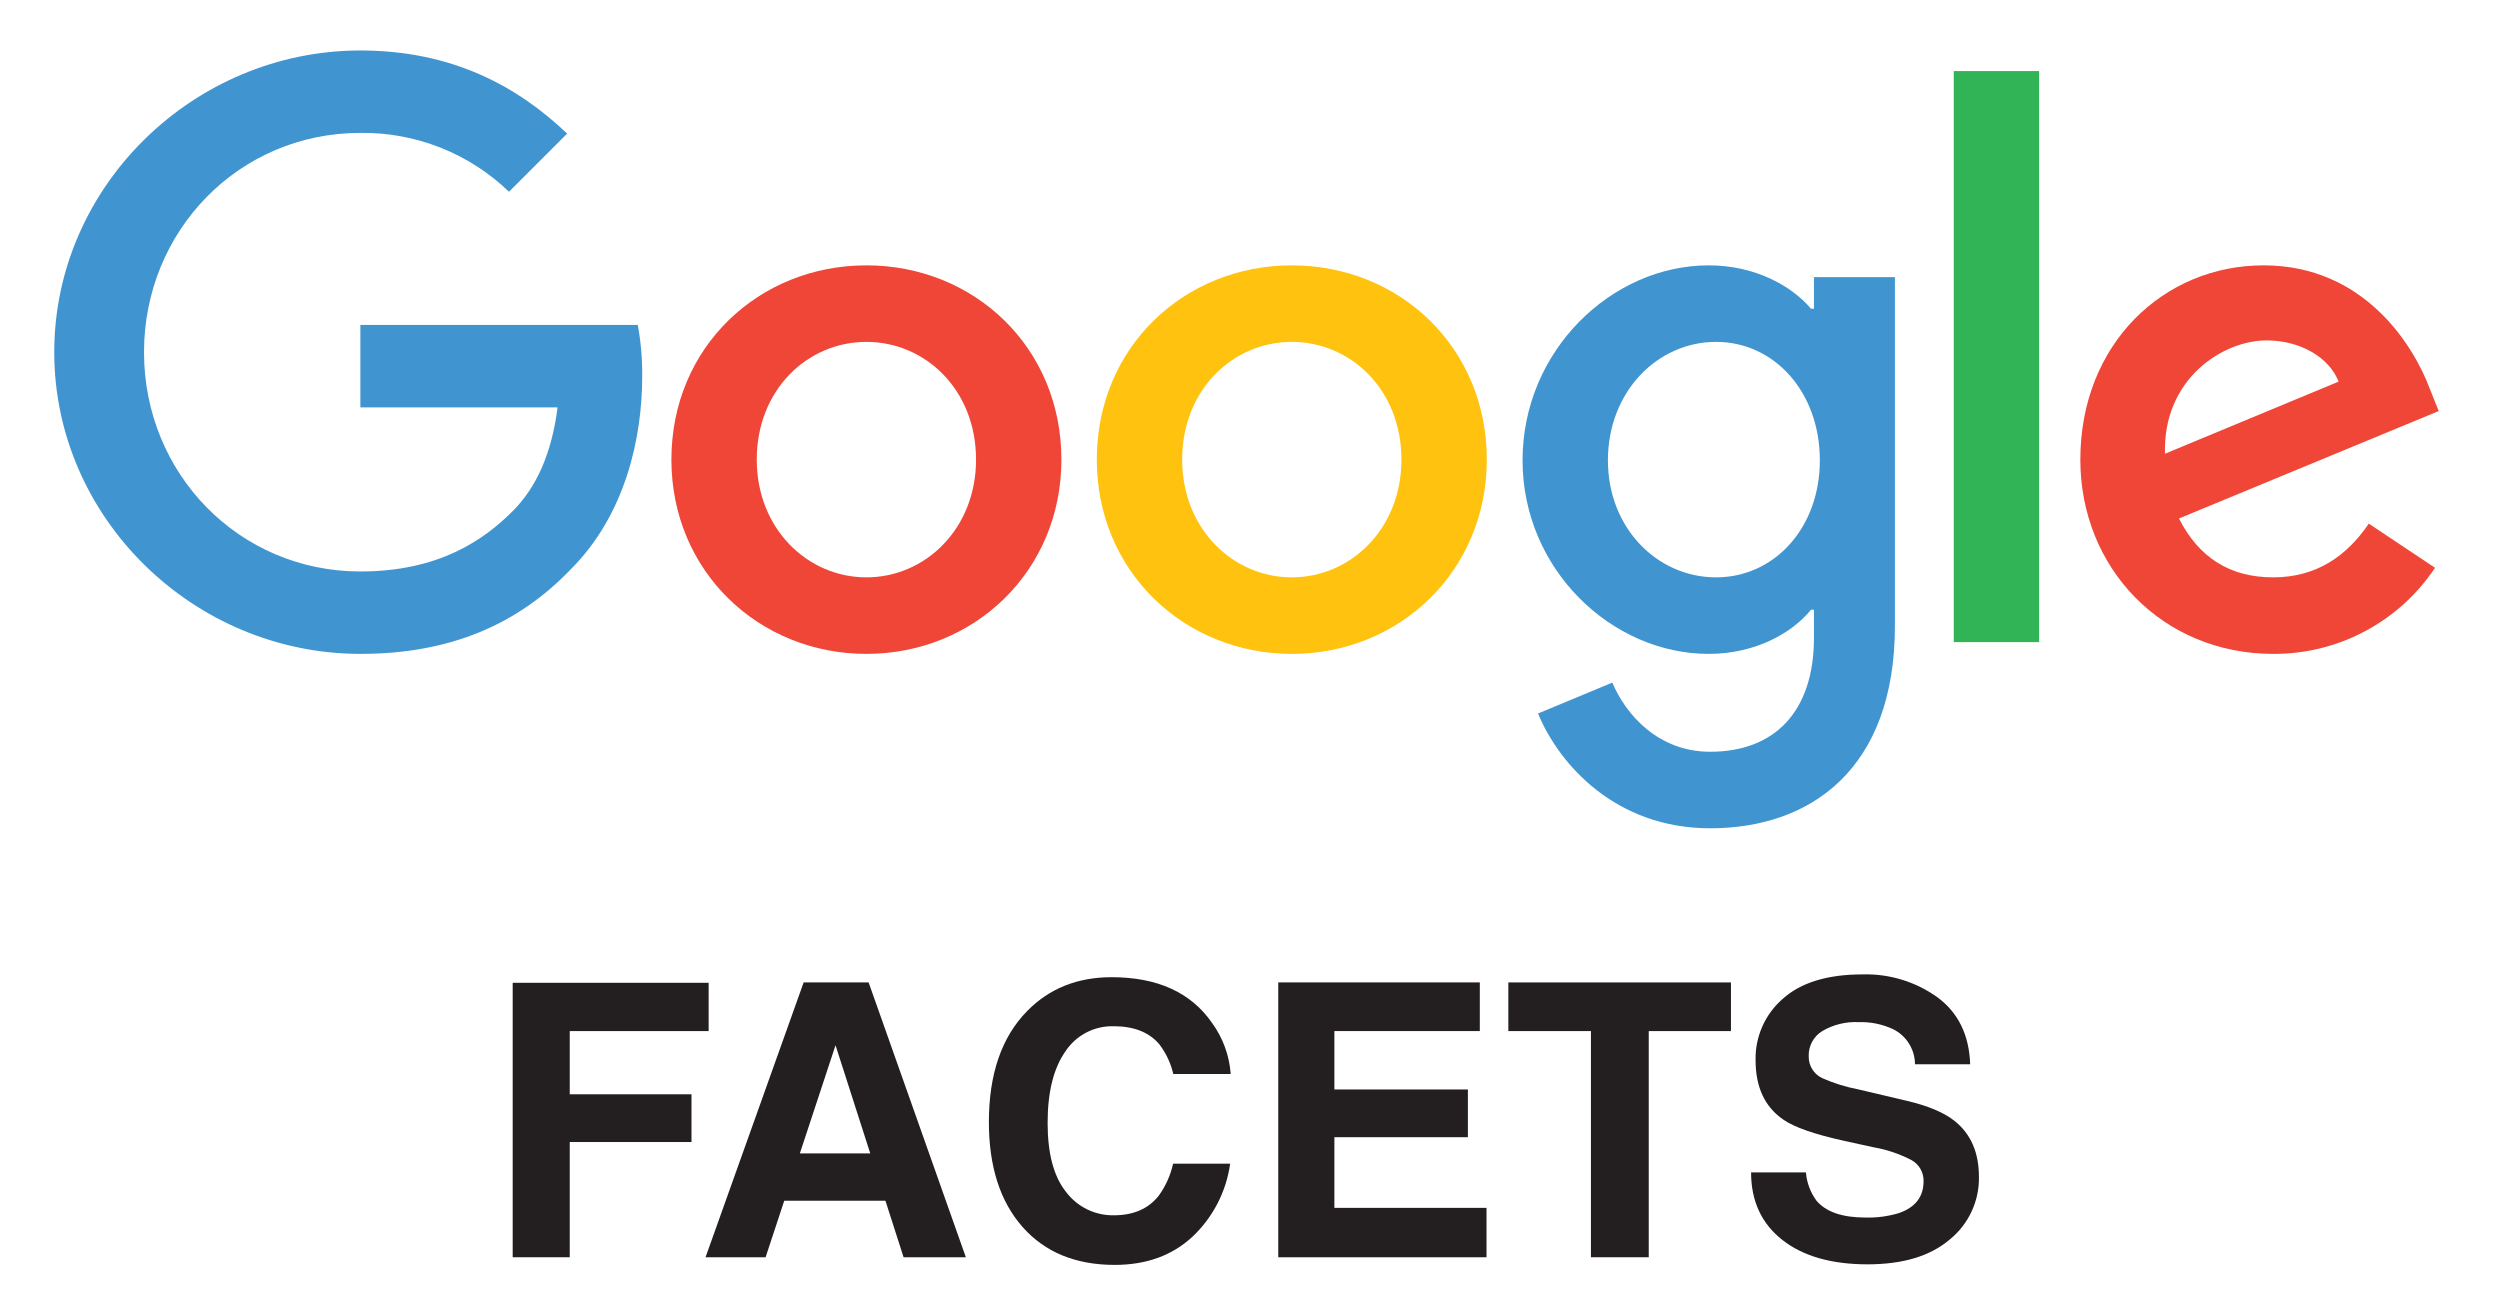
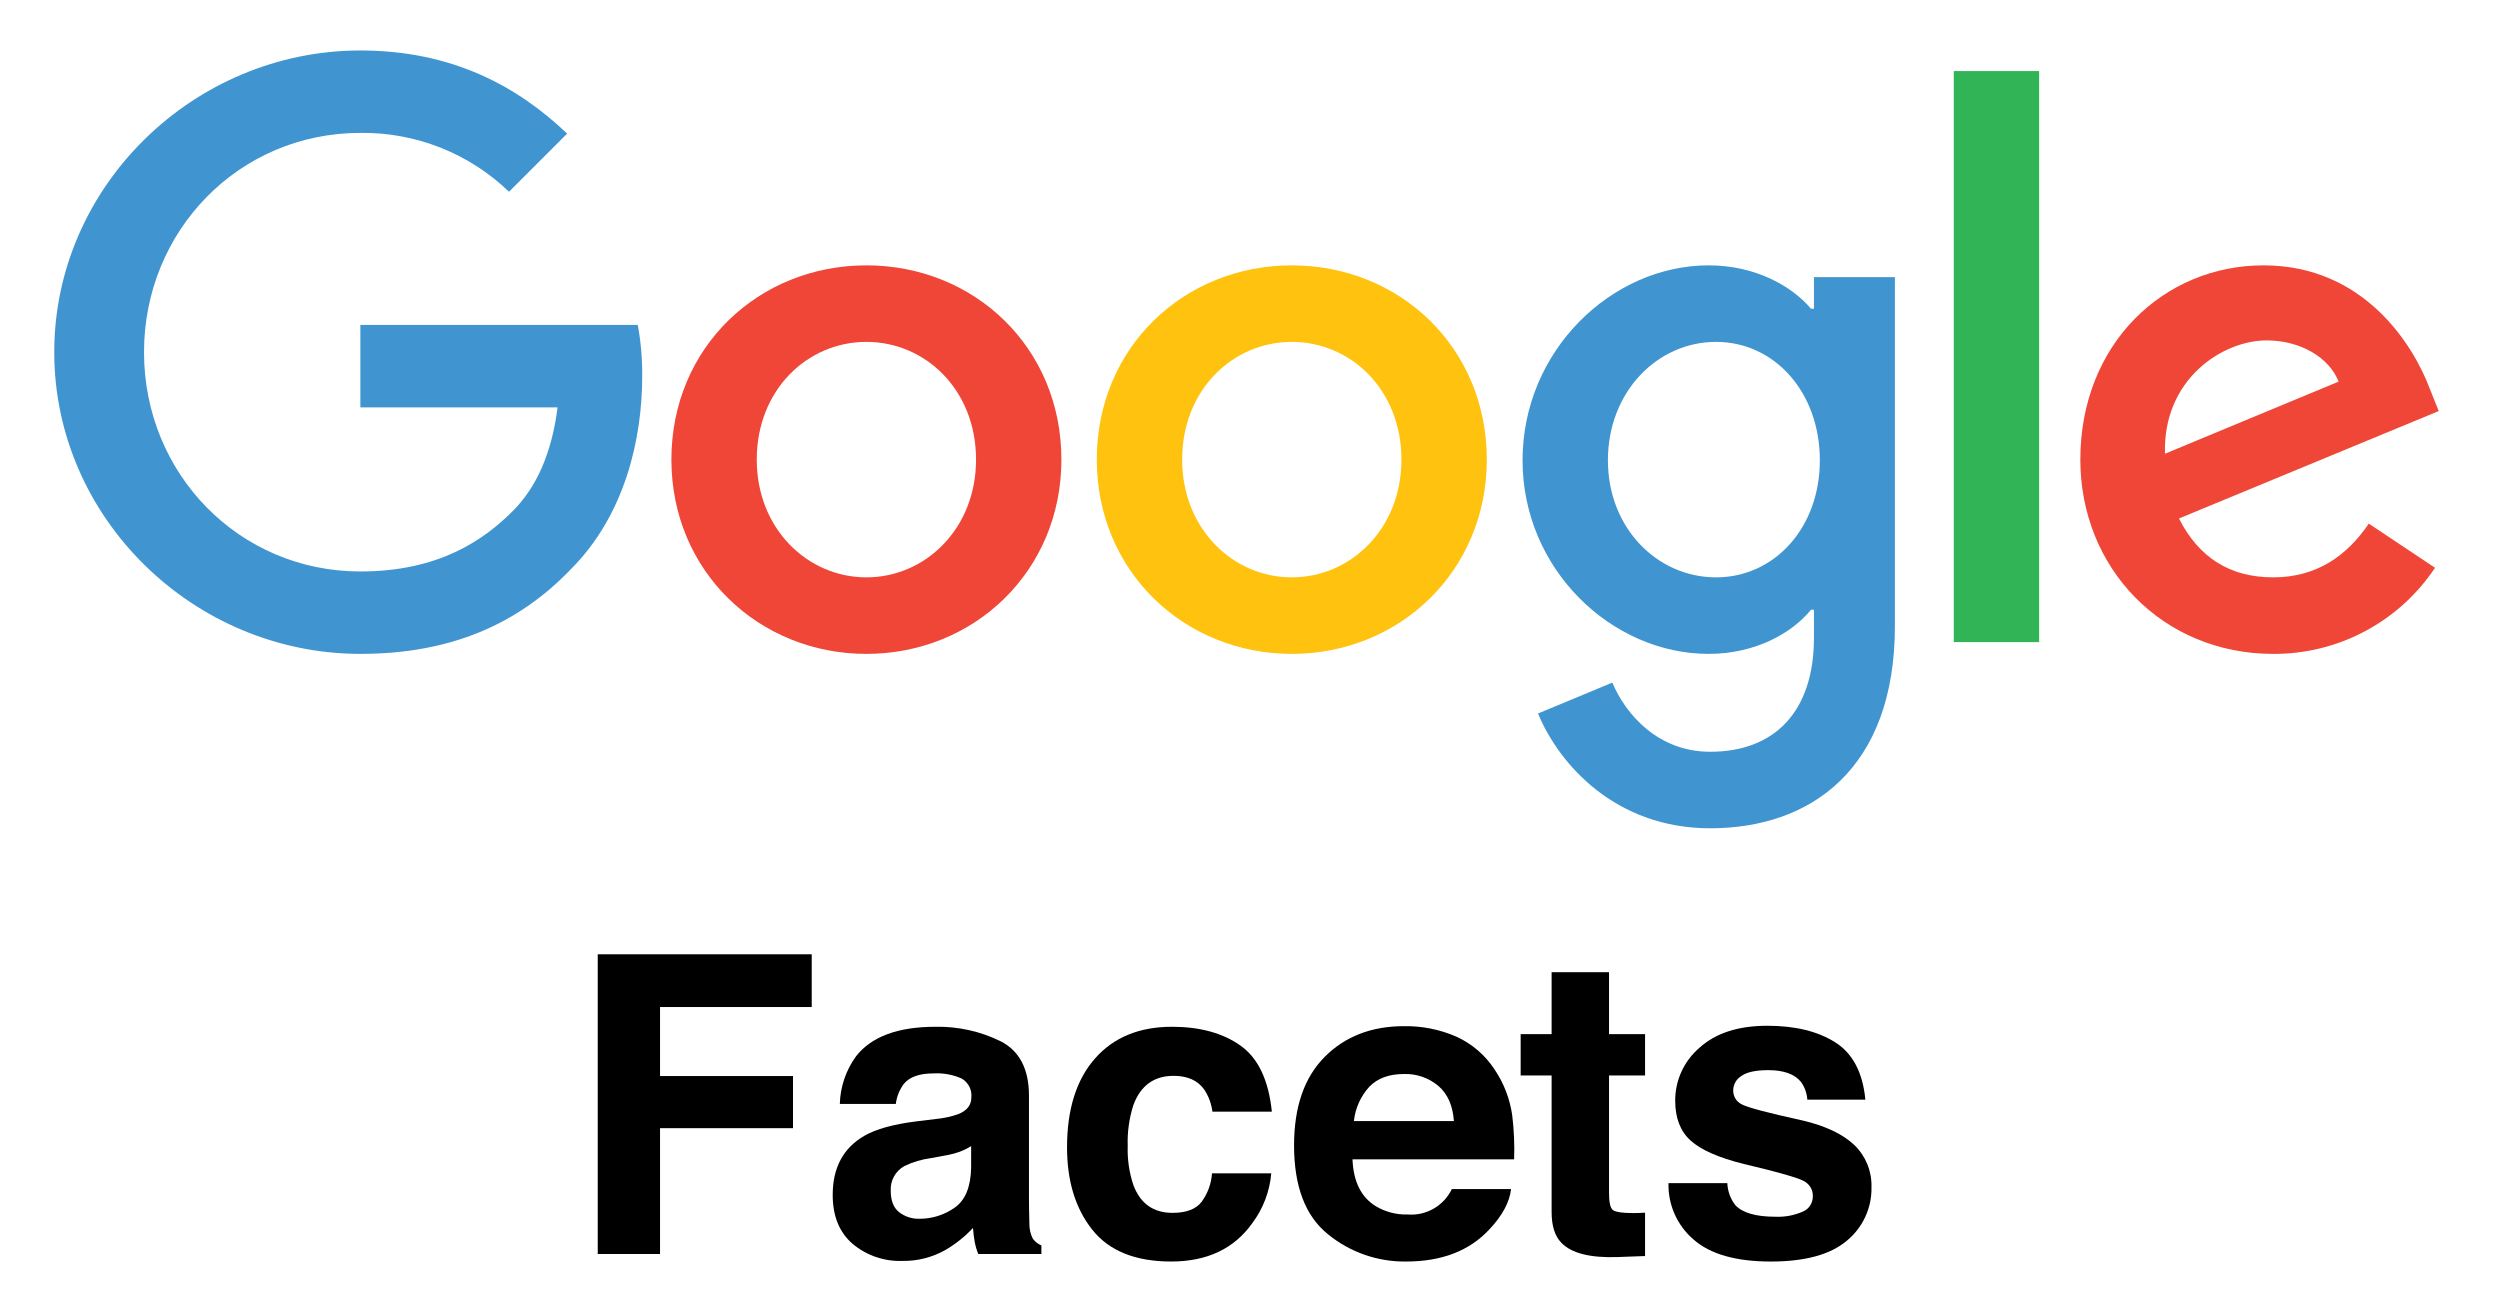
<svg xmlns="http://www.w3.org/2000/svg" id="content" viewBox="0 0 550 289">
  <defs>
-     <style>.cls-1{fill:#4095d1;}.cls-2{fill:#ef4637;}.cls-3{fill:#ffc20e;}.cls-4{fill:#30b455;}.cls-5{fill:none;}.cls-6{fill:#231f20;}</style>
+     <style>.cls-1{fill:#4095d1;}.cls-2{fill:#ef4637;}.cls-3{fill:#ffc20e;}.cls-4{fill:#30b455;}.cls-5{fill:none;}</style>
  </defs>
  <path class="cls-1" d="M11.934,77.48c0-36.587,30.759-66.375,67.347-66.375,20.237,0,34.645,7.933,45.491,18.294l-12.789,12.789A46.24,46.24,0,0,0,79.281,29.237c-26.712,0-47.596,21.532-47.596,48.243,0,26.712,20.884,48.243,47.596,48.243,17.322,0,27.197-6.961,33.511-13.275,5.181-5.18,8.58-12.627,9.876-22.826H79.281V71.49h61.032a59.072,59.072,0,0,1,.972,11.332c0,13.599-3.724,30.435-15.704,42.415-11.655,12.141-26.55,18.617-46.3,18.617C42.693,143.855,11.934,114.067,11.934,77.48Z" />
  <path class="cls-2" d="M190.609,58.377c-23.637,0-42.901,17.97-42.901,42.739,0,24.607,19.265,42.739,42.901,42.739,23.635,0,42.9-18.131,42.9-42.739C233.509,76.347,214.244,58.377,190.609,58.377Zm0,68.641c-12.952,0-24.122-10.685-24.122-25.902,0-15.38,11.17-25.902,24.122-25.902,12.951,0,24.121,10.523,24.121,25.902C214.73,116.334,203.56,127.018,190.609,127.018Z" />
  <path class="cls-3" d="M284.197,58.377c-23.637,0-42.901,17.97-42.901,42.739,0,24.607,19.265,42.739,42.901,42.739,23.635,0,42.901-18.131,42.901-42.739C327.098,76.347,307.832,58.377,284.197,58.377Zm0,68.641c-12.951,0-24.122-10.685-24.122-25.902,0-15.38,11.171-25.902,24.122-25.902s24.121,10.523,24.121,25.902C308.317,116.334,297.147,127.018,284.197,127.018Z" />
-   <path class="cls-1" d="M399.07,60.967v6.961h-.647c-4.209-5.019-12.304-9.551-22.503-9.551-21.369,0-40.958,18.779-40.958,42.901,0,23.96,19.589,42.577,40.958,42.577,10.199,0,18.294-4.533,22.503-9.713H399.07v6.152c0,16.351-8.742,25.093-22.826,25.093-11.494,0-18.617-8.256-21.531-15.217l-16.351,6.799c4.694,11.332,17.16,25.255,37.882,25.255,22.017,0,40.635-12.951,40.635-44.52V60.967Zm-21.531,66.051c-12.951,0-23.798-10.846-23.798-25.741,0-15.055,10.848-26.064,23.798-26.064,12.789,0,22.826,11.009,22.826,26.064C400.366,116.172,390.328,127.018,377.539,127.018Z" />
+   <path class="cls-1" d="M399.07,60.967v6.961h-.647c-4.209-5.019-12.304-9.551-22.503-9.551-21.369,0-40.958,18.779-40.958,42.901,0,23.96,19.589,42.577,40.958,42.577,10.199,0,18.294-4.533,22.503-9.713H399.07v6.152c0,16.351-8.742,25.093-22.826,25.093-11.493,0-18.617-8.256-21.531-15.217l-16.351,6.799c4.694,11.332,17.16,25.255,37.882,25.255,22.017,0,40.635-12.951,40.635-44.52V60.967Zm-21.531,66.051c-12.951,0-23.798-10.846-23.798-25.741,0-15.055,10.848-26.064,23.798-26.064,12.789,0,22.826,11.009,22.826,26.064,0,14.894-10.037,25.741-22.827,25.741Z" />
  <rect class="cls-4" x="429.829" y="15.638" width="18.779" height="125.626" />
-   <path class="cls-2" d="M500.09,127.018c-9.552,0-16.351-4.371-20.722-12.951l57.148-23.636-1.943-4.857c-3.562-9.551-14.408-27.197-36.588-27.197-22.017,0-40.31,17.322-40.31,42.739,0,23.96,18.131,42.739,42.415,42.739a42.513,42.513,0,0,0,35.616-18.941l-14.57-9.713C516.279,122.324,509.642,127.018,500.09,127.018Zm-1.457-52.128c7.447,0,13.761,3.724,15.866,9.066l-38.205,15.865C475.806,83.308,489.081,74.89,498.632,74.89Z" />
+   <path class="cls-2" d="M500.09,127.018c-9.552,0-16.351-4.371-20.722-12.951l57.148-23.636-1.943-4.857c-3.562-9.551-14.408-27.197-36.588-27.197-22.017,0-40.31,17.322-40.31,42.739,0,23.96,18.131,42.739,42.415,42.739a42.513,42.513,0,0,0,35.616-18.941l-14.57-9.713C516.279,122.324,509.642,127.018,500.09,127.018ZM498.632,74.89c7.447,0,13.761,3.724,15.866,9.066l-38.205,15.865C475.806,83.308,489.081,74.89,498.632,74.89Z" />
  <rect class="cls-5" x="11.02" y="11" width="526.118" height="172" />
-   <path class="cls-6" d="M112.791,216.215H155.902v10.624H125.343v13.905h26.785v10.501H125.343V276.596H112.791Z" />
-   <path class="cls-6" d="M176.801,216.133h14.296l21.392,60.462H198.787L194.798,264.167H172.532l-4.1,12.429H155.218Zm-.832,37.615H191.453l-7.638-23.792Z" />
-   <path class="cls-6" d="M225.955,222.45q7.304-7.466,18.586-7.466,15.095,0,22.076,10.009a21.813,21.813,0,0,1,4.139,11.28H258.122a17.219,17.219,0,0,0-3.095-6.563q-3.375-3.938-10.005-3.938a12.328,12.328,0,0,0-10.649,5.559q-3.898,5.558-3.897,15.73,0,10.174,4.112,15.239a12.888,12.888,0,0,0,10.452,5.066q6.501,0,9.911-4.348a19.081,19.081,0,0,0,3.13-7.014h12.552a27.232,27.232,0,0,1-8.299,16.08q-6.675,6.194-17.104,6.194-12.904,0-20.29-8.368-7.386-8.408-7.386-23.053Q217.554,231.024,225.955,222.45Z" />
-   <path class="cls-6" d="M325.558,226.839H293.563v12.839h29.37v10.501H293.563v15.546H327.035V276.596H281.217V216.133h44.342Z" />
-   <path class="cls-6" d="M380.811,216.133v10.706H362.722V276.596H350.006V226.839H331.834V216.133Z" />
-   <path class="cls-6" d="M397.301,257.932a12.27,12.27,0,0,0,2.304,6.194q3.141,3.733,10.764,3.732a23.163,23.163,0,0,0,7.413-.984q5.404-1.886,5.403-7.014a5.17,5.17,0,0,0-2.646-4.635,28.74,28.74,0,0,0-8.395-2.831l-6.546-1.436q-9.65-2.132-13.26-4.635-6.113-4.184-6.112-13.085a17.379,17.379,0,0,1,5.979-13.496q5.979-5.373,17.565-5.374a26.937,26.937,0,0,1,16.506,5.066q6.831,5.067,7.163,14.706h-12.142a8.657,8.657,0,0,0-4.878-7.752,16.714,16.714,0,0,0-7.527-1.518,14.323,14.323,0,0,0-7.99,1.969,6.228,6.228,0,0,0-2.985,5.497,5.185,5.185,0,0,0,2.943,4.84,36.569,36.569,0,0,0,8.032,2.502l10.611,2.502q6.976,1.641,10.457,4.389,5.405,4.267,5.406,12.347a17.348,17.348,0,0,1-6.406,13.762q-6.406,5.476-18.097,5.476-11.941,0-18.782-5.394-6.841-5.394-6.841-14.829Z" />
+   <path d="M131.503,209.944h47.076V221.546H145.209v15.185H174.459v11.467H145.209v27.682H131.503Z" />
+   <path d="M205.846,246.182a20.151,20.151,0,0,0,5.099-1.12q2.752-1.163,2.753-3.628a4.291,4.291,0,0,0-2.112-4.144,13.353,13.353,0,0,0-6.197-1.142q-4.586,0-6.493,2.239a9.232,9.232,0,0,0-1.816,4.479H184.761a18.681,18.681,0,0,1,3.599-10.526q5.084-6.45,17.455-6.45a31.126,31.126,0,0,1,14.306,3.181q6.253,3.18,6.252,12.004v22.396q0,2.329.09,5.644a7.086,7.086,0,0,0,.761,3.404,4.567,4.567,0,0,0,1.881,1.479v1.881H215.22a14.223,14.223,0,0,1-.806-2.777q-.224-1.298-.358-2.956a26.36,26.36,0,0,1-6.127,4.883,18.52,18.52,0,0,1-9.371,2.373,16.173,16.173,0,0,1-11.016-3.784q-4.348-3.785-4.348-10.728,0-9.004,6.994-13.035,3.836-2.194,11.281-3.136Zm7.806,5.957a14.075,14.075,0,0,1-2.475,1.232,20.928,20.928,0,0,1-3.428.873l-2.906.538a19.109,19.109,0,0,0-5.868,1.746,5.831,5.831,0,0,0-3.016,5.42q0,3.271,1.842,4.726a6.999,6.999,0,0,0,4.48,1.456,13.343,13.343,0,0,0,7.709-2.419q3.526-2.418,3.661-8.824Z" />
+   <path d="M266.731,244.569a11.329,11.329,0,0,0-1.841-4.928q-2.156-2.956-6.69-2.956-6.467,0-8.846,6.405a26.592,26.592,0,0,0-1.257,9.025,24.444,24.444,0,0,0,1.257,8.623q2.29,6.092,8.621,6.092,4.49,0,6.376-2.419a12.023,12.023,0,0,0,2.29-6.271h13.035a21.353,21.353,0,0,1-4.215,11.019q-6.009,8.376-17.8,8.376-11.793,0-17.352-6.987-5.56-6.987-5.56-18.12,0-12.562,6.142-19.551,6.143-6.987,16.949-6.987,9.191,0,15.042,4.121,5.851,4.122,6.928,14.558Z" />
+   <path d="M320.359,228.044a19.864,19.864,0,0,1,8.437,7.223,24,24,0,0,1,3.891,10.094,62.346,62.346,0,0,1,.42,9.69h-35.559q.296,7.346,5.105,10.302a12.965,12.965,0,0,0,7.038,1.837,9.915,9.915,0,0,0,9.716-5.6h13.033q-.516,4.346-4.732,8.824-6.56,7.122-18.368,7.122a26.611,26.611,0,0,1-17.197-6.007q-7.45-6.007-7.45-19.547,0-12.686,6.726-19.456,6.725-6.769,17.459-6.77A27.808,27.808,0,0,1,320.359,228.044Zm-19.098,11.028a13.259,13.259,0,0,0-3.4,7.558h21.993q-.349-5.083-3.401-7.715a11.186,11.186,0,0,0-7.571-2.633Q303.967,236.282,301.262,239.072Z" />
+   <path d="M334.546,236.596v-9.093h6.809V213.887h12.632v13.616h7.928v9.093h-7.928v25.801q0,3.001.761,3.74.762.738,4.659.739.582,0,1.231-.022.649-.022,1.276-.067v9.541l-6.047.224q-9.048.313-12.362-3.136-2.15-2.194-2.15-6.764V236.596Z" />
+   <path d="M380.011,260.291a8.509,8.509,0,0,0,1.755,4.838q2.386,2.553,8.821,2.553a13.511,13.511,0,0,0,6.009-1.119,3.587,3.587,0,0,0,2.228-3.359,3.624,3.624,0,0,0-1.794-3.271q-1.796-1.119-13.355-3.852-8.322-2.06-11.726-5.151-3.404-3.045-3.404-8.779a15.214,15.214,0,0,1,5.319-11.624q5.319-4.859,14.97-4.859,9.157,0,14.926,3.65,5.767,3.652,6.621,12.609H397.614a7.547,7.547,0,0,0-1.393-3.897q-2.112-2.597-7.187-2.598-4.178,0-5.951,1.299a3.737,3.737,0,0,0-1.774,3.046,3.332,3.332,0,0,0,1.887,3.181q1.885,1.03,13.329,3.538,7.627,1.791,11.436,5.42a12.305,12.305,0,0,1,3.763,9.183,14.826,14.826,0,0,1-5.408,11.848q-5.41,4.591-16.719,4.591-11.536,0-17.032-4.86a15.795,15.795,0,0,1-5.499-12.385Z" />
</svg>
